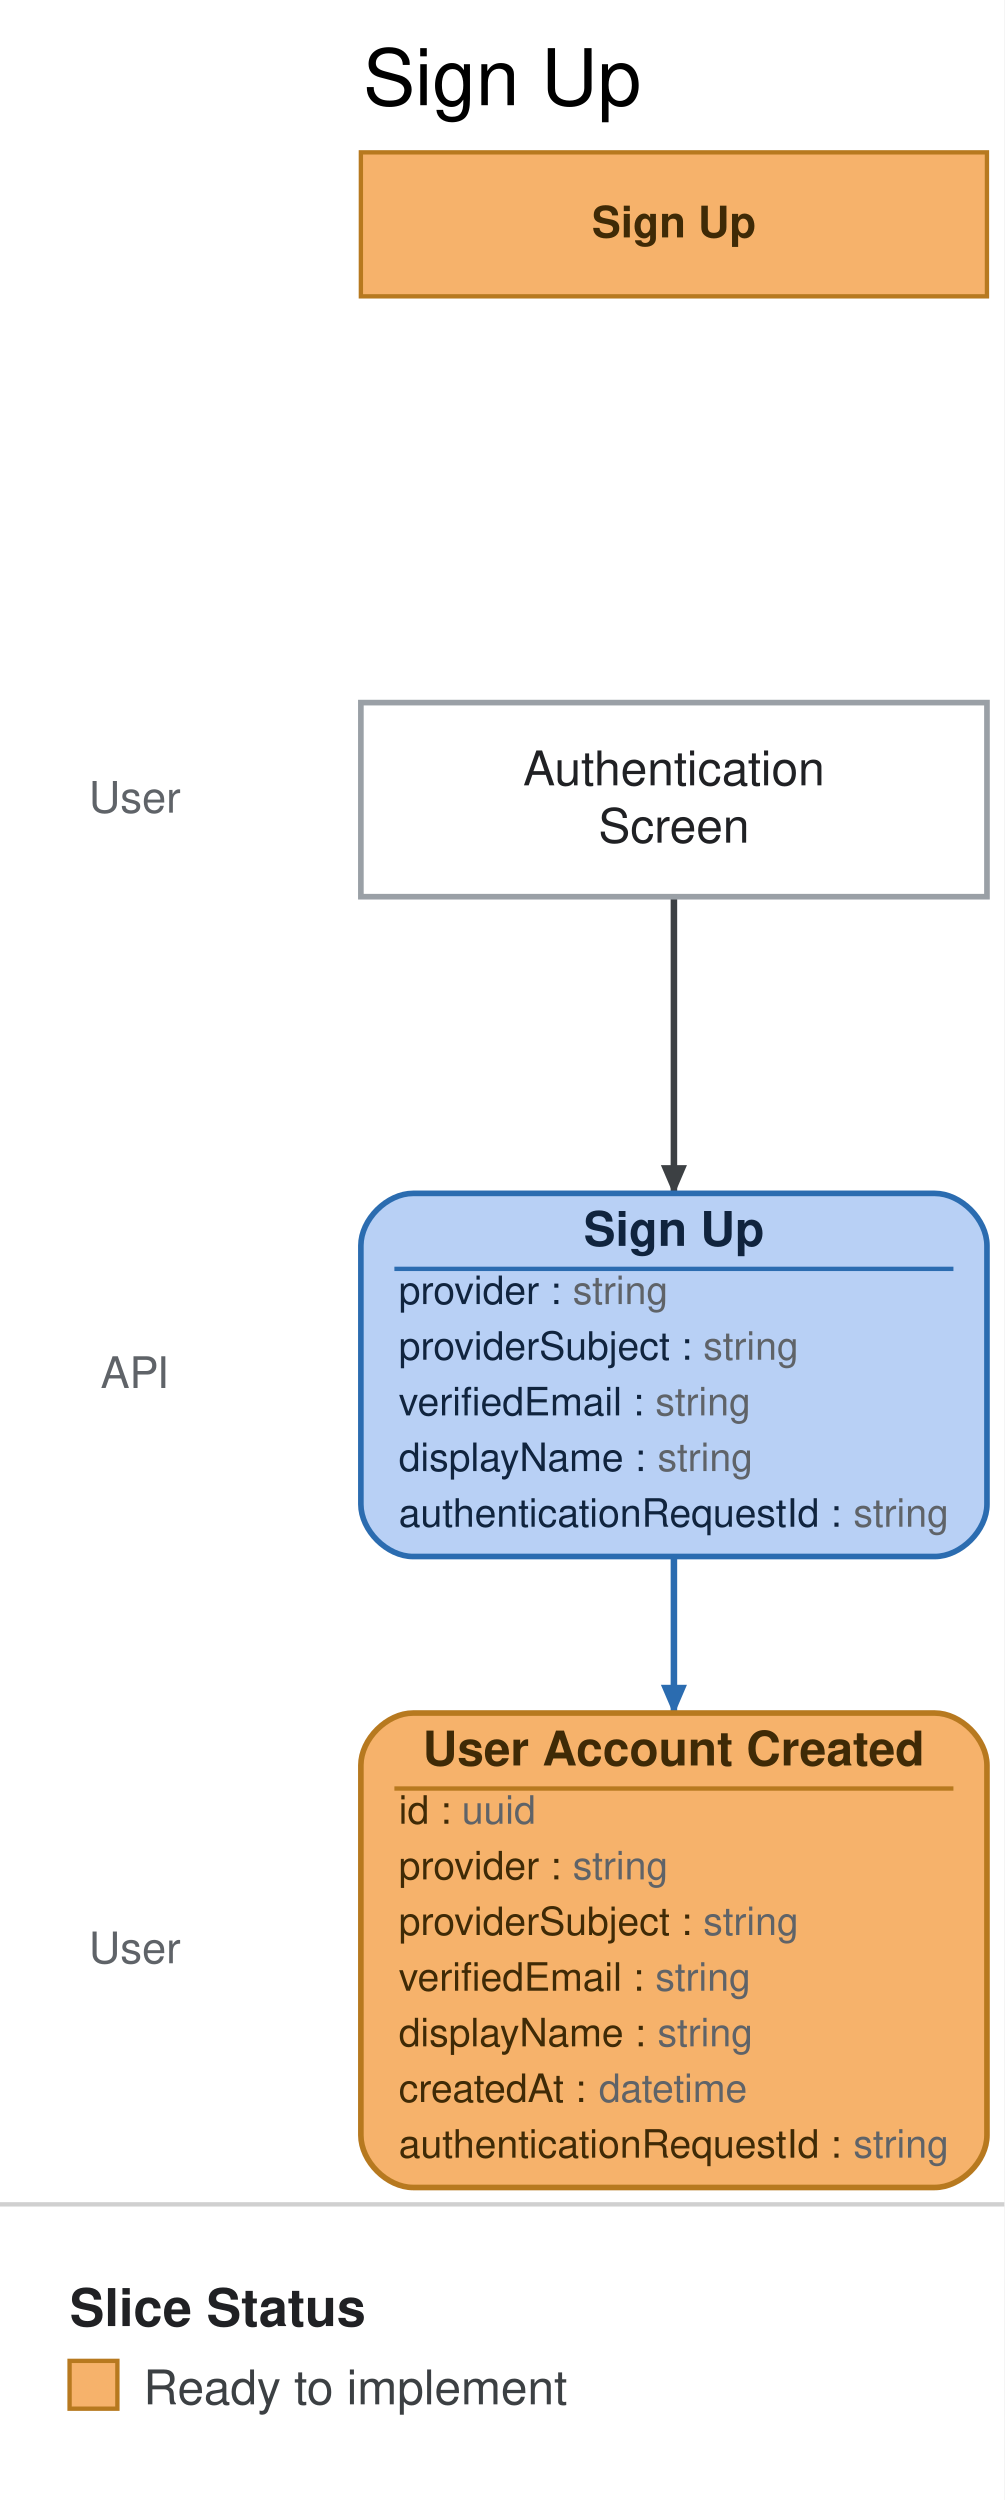
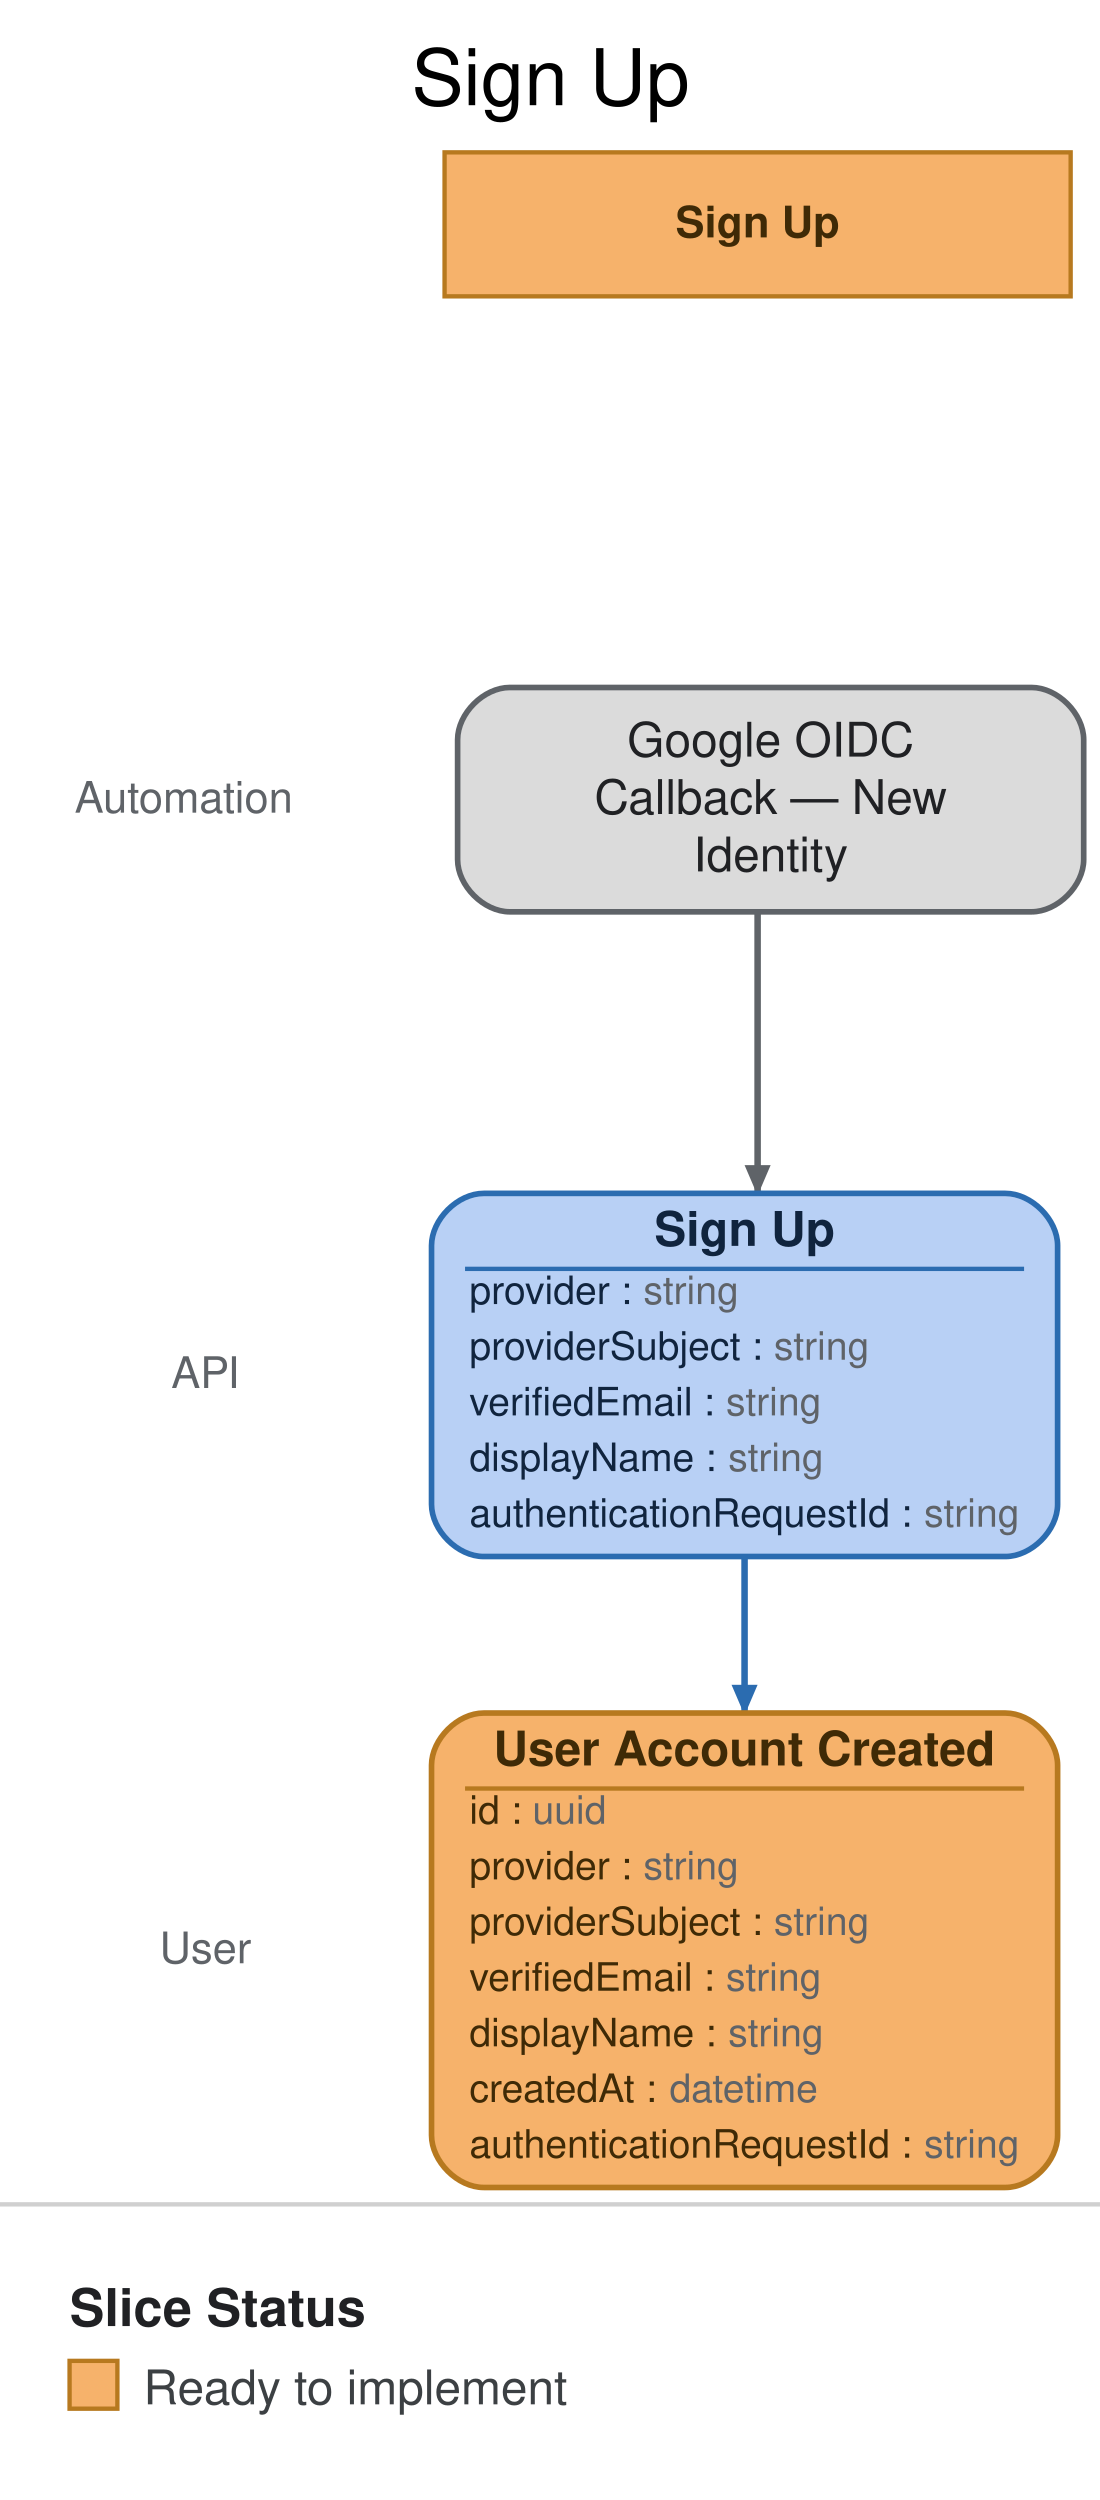
- <svg xmlns="http://www.w3.org/2000/svg" width="231pt" height="575pt" viewBox="0.00 0.00 231.00 575">
+ <svg xmlns="http://www.w3.org/2000/svg" width="253pt" height="575pt" viewBox="0.00 0.00 253.00 575">
  <defs>
-     <marker id="em-arrow-3C4043" markerWidth="9" markerHeight="9" refX="6.5" refY="3" orient="auto" markerUnits="userSpaceOnUse">
-       <path d="M0,0 L7,3 L0,6 Z" fill="#3C4043" />
-     </marker>
    <marker id="em-arrow-2B6CB0" markerWidth="9" markerHeight="9" refX="6.5" refY="3" orient="auto" markerUnits="userSpaceOnUse">
      <path d="M0,0 L7,3 L0,6 Z" fill="#2B6CB0" />
+     </marker>
+     <marker id="em-arrow-5F6368" markerWidth="9" markerHeight="9" refX="6.5" refY="3" orient="auto" markerUnits="userSpaceOnUse">
+       <path d="M0,0 L7,3 L0,6 Z" fill="#5F6368" />
    </marker>
  </defs>
  <style>.em-slice-dim{opacity:.15;transition:opacity .15s ease}</style>
  <g id="graph0" class="graph" transform="scale(1 1) rotate(0) translate(4 503.12)">
-     <polygon fill="white" stroke="none" points="-4,4 -4,-503.12 227,-503.12 227,4 -4,4" />
-     <text xml:space="preserve" text-anchor="middle" x="111.5" y="-478.92" font-family="Helvetica,sans-Serif" font-size="18.00">Sign Up</text>
+     <polygon fill="white" stroke="none" points="-4,4 -4,-503.12 249.25,-503.12 249.25,4 -4,4" />
+     <text xml:space="preserve" text-anchor="middle" x="122.63" y="-478.92" font-family="Helvetica,sans-Serif" font-size="18.00">Sign Up</text>
    <g class="em-edges">
-       <path fill="none" stroke="#3C4043" stroke-width="1.5" d="M151,-296.88 L151,-228.64" marker-end="url(#em-arrow-3C4043)" />
-       <path fill="none" stroke="#2B6CB0" stroke-width="1.5" d="M151,-145.12 L151,-109.12" marker-end="url(#em-arrow-2B6CB0)" />
+       <path fill="none" stroke="#2B6CB0" stroke-width="1.5" d="M167.25,-145.12 L167.25,-109.12" marker-end="url(#em-arrow-2B6CB0)" />
+       <path fill="none" stroke="#5F6368" stroke-width="1.5" d="M170.25,-293.4 L170.25,-228.64" marker-end="url(#em-arrow-5F6368)" />
    </g>
    <g id="node1" class="node">
</g>
    <g id="node2" class="node">
-       <text xml:space="preserve" text-anchor="middle" x="27" y="-316.2" font-family="Helvetica,sans-Serif" font-size="10.00" fill="#5f6368">User</text>
+       <text xml:space="preserve" text-anchor="middle" x="38.25" y="-316.2" font-family="Helvetica,sans-Serif" font-size="10.00" fill="#5f6368">Automation</text>
    </g>
    <g id="node5" class="node">
-       <polygon fill="#F6B26B" stroke="#B7791F" points="223,-468.08 79,-468.08 79,-434.96 223,-434.96 223,-468.08" />
-       <text xml:space="preserve" text-anchor="middle" x="151" y="-448.52" font-family="Helvetica,sans-Serif" font-weight="bold" font-size="10.00" fill="#3F2A06">Sign Up</text>
+       <polygon fill="#F6B26B" stroke="#B7791F" points="242.25,-468.08 98.25,-468.08 98.25,-434.96 242.25,-434.96 242.25,-468.08" />
+       <text xml:space="preserve" text-anchor="middle" x="170.25" y="-448.52" font-family="Helvetica,sans-Serif" font-weight="bold" font-size="10.00" fill="#3F2A06">Sign Up</text>
    </g>
    <g id="node3" class="node">
-       <text xml:space="preserve" text-anchor="middle" x="27" y="-183.88" font-family="Helvetica,sans-Serif" font-size="10.00" fill="#5f6368">API</text>
+       <text xml:space="preserve" text-anchor="middle" x="43.25" y="-183.88" font-family="Helvetica,sans-Serif" font-size="10.00" fill="#5f6368">API</text>
    </g>
    <g data-slice="0" id="node6" class="node">
-       <polygon fill="#ffffff" stroke="#9aa0a6" stroke-width="1.3" points="223,-341.52 79,-341.52 79,-296.88 223,-296.88 223,-341.52" />
-       <text xml:space="preserve" text-anchor="middle" x="151" y="-322.5" font-family="Helvetica,sans-Serif" font-size="11.00" fill="#202124">Authentication</text>
-       <text xml:space="preserve" text-anchor="middle" x="151" y="-309.3" font-family="Helvetica,sans-Serif" font-size="11.00" fill="#202124">Screen</text>
+       <path fill="#dbdbdb" stroke="#5f6368" stroke-width="1.3" d="M233.25,-345C233.25,-345 113.25,-345 113.25,-345 107.25,-345 101.25,-339 101.25,-333 101.25,-333 101.25,-305.4 101.25,-305.4 101.25,-299.4 107.25,-293.4 113.25,-293.4 113.25,-293.4 233.25,-293.4 233.25,-293.4 239.25,-293.4 245.25,-299.4 245.25,-305.4 245.25,-305.4 245.25,-333 245.25,-333 245.25,-339 239.25,-345 233.25,-345" />
+       <text xml:space="preserve" text-anchor="middle" x="173.25" y="-329.1" font-family="Helvetica,sans-Serif" font-size="11.00" fill="#202124">Google OIDC</text>
+       <text xml:space="preserve" text-anchor="middle" x="173.25" y="-315.9" font-family="Helvetica,sans-Serif" font-size="11.00" fill="#202124">Callback — New</text>
+       <text xml:space="preserve" text-anchor="middle" x="173.25" y="-302.7" font-family="Helvetica,sans-Serif" font-size="11.00" fill="#202124">Identity</text>
    </g>
    <g id="node4" class="node">
-       <text xml:space="preserve" text-anchor="middle" x="27" y="-51.56" font-family="Helvetica,sans-Serif" font-size="10.00" fill="#5f6368">User</text>
+       <text xml:space="preserve" text-anchor="middle" x="43.25" y="-51.56" font-family="Helvetica,sans-Serif" font-size="10.00" fill="#5f6368">User</text>
    </g>
    <g data-slice="0" id="node7" class="node">
-       <path fill="#b8d0f5" stroke="#2b6cb0" stroke-width="1.3" d="M211,-228.64C211,-228.64 91,-228.64 91,-228.64 85,-228.64 79,-222.64 79,-216.64 79,-216.64 79,-157.12 79,-157.12 79,-151.12 85,-145.12 91,-145.12 91,-145.12 211,-145.12 211,-145.12 217,-145.12 223,-151.12 223,-157.12 223,-157.12 223,-216.64 223,-216.64 223,-222.64 217,-228.64 211,-228.64" />
-       <polygon fill="#2b6cb0" stroke="#2b6cb0" points="86.71,-211.28 86.71,-211.28 215.29,-211.28 215.29,-211.28 86.71,-211.28" />
-       <text xml:space="preserve" text-anchor="start" x="130.22" y="-216.58" font-family="Helvetica,sans-Serif" font-weight="bold" font-size="11.00" fill="#10243e">Sign Up</text>
-       <text xml:space="preserve" text-anchor="start" x="87.71" y="-203.18" font-family="Helvetica,sans-Serif" font-size="9.00" fill="#10243e">provider : </text>
-       <text xml:space="preserve" text-anchor="start" x="127.73" y="-203.18" font-family="Helvetica,sans-Serif" font-size="9.00" fill="#5f6368">string</text>
-       <text xml:space="preserve" text-anchor="start" x="87.71" y="-190.38" font-family="Helvetica,sans-Serif" font-size="9.00" fill="#10243e">providerSubject : </text>
-       <text xml:space="preserve" text-anchor="start" x="157.75" y="-190.38" font-family="Helvetica,sans-Serif" font-size="9.00" fill="#5f6368">string</text>
-       <text xml:space="preserve" text-anchor="start" x="87.71" y="-177.58" font-family="Helvetica,sans-Serif" font-size="9.00" fill="#10243e">verifiedEmail : </text>
-       <text xml:space="preserve" text-anchor="start" x="146.73" y="-177.58" font-family="Helvetica,sans-Serif" font-size="9.00" fill="#5f6368">string</text>
-       <text xml:space="preserve" text-anchor="start" x="87.71" y="-164.78" font-family="Helvetica,sans-Serif" font-size="9.00" fill="#10243e">displayName : </text>
-       <text xml:space="preserve" text-anchor="start" x="147.23" y="-164.78" font-family="Helvetica,sans-Serif" font-size="9.00" fill="#5f6368">string</text>
-       <text xml:space="preserve" text-anchor="start" x="87.71" y="-151.98" font-family="Helvetica,sans-Serif" font-size="9.00" fill="#10243e">authenticationRequestId : </text>
-       <text xml:space="preserve" text-anchor="start" x="192.28" y="-151.98" font-family="Helvetica,sans-Serif" font-size="9.00" fill="#5f6368">string</text>
+       <path fill="#b8d0f5" stroke="#2b6cb0" stroke-width="1.3" d="M227.25,-228.64C227.25,-228.64 107.25,-228.64 107.25,-228.64 101.25,-228.64 95.25,-222.64 95.25,-216.64 95.25,-216.64 95.25,-157.12 95.25,-157.12 95.25,-151.12 101.25,-145.12 107.25,-145.12 107.25,-145.12 227.25,-145.12 227.25,-145.12 233.25,-145.12 239.25,-151.12 239.25,-157.12 239.25,-157.12 239.25,-216.64 239.25,-216.64 239.25,-222.64 233.25,-228.64 227.25,-228.64" />
+       <polygon fill="#2b6cb0" stroke="#2b6cb0" points="102.96,-211.28 102.96,-211.28 231.54,-211.28 231.54,-211.28 102.96,-211.28" />
+       <text xml:space="preserve" text-anchor="start" x="146.48" y="-216.58" font-family="Helvetica,sans-Serif" font-weight="bold" font-size="11.00" fill="#10243e">Sign Up</text>
+       <text xml:space="preserve" text-anchor="start" x="103.96" y="-203.18" font-family="Helvetica,sans-Serif" font-size="9.00" fill="#10243e">provider : </text>
+       <text xml:space="preserve" text-anchor="start" x="143.98" y="-203.18" font-family="Helvetica,sans-Serif" font-size="9.00" fill="#5f6368">string</text>
+       <text xml:space="preserve" text-anchor="start" x="103.96" y="-190.38" font-family="Helvetica,sans-Serif" font-size="9.00" fill="#10243e">providerSubject : </text>
+       <text xml:space="preserve" text-anchor="start" x="174" y="-190.38" font-family="Helvetica,sans-Serif" font-size="9.00" fill="#5f6368">string</text>
+       <text xml:space="preserve" text-anchor="start" x="103.96" y="-177.58" font-family="Helvetica,sans-Serif" font-size="9.00" fill="#10243e">verifiedEmail : </text>
+       <text xml:space="preserve" text-anchor="start" x="162.98" y="-177.58" font-family="Helvetica,sans-Serif" font-size="9.00" fill="#5f6368">string</text>
+       <text xml:space="preserve" text-anchor="start" x="103.96" y="-164.78" font-family="Helvetica,sans-Serif" font-size="9.00" fill="#10243e">displayName : </text>
+       <text xml:space="preserve" text-anchor="start" x="163.49" y="-164.78" font-family="Helvetica,sans-Serif" font-size="9.00" fill="#5f6368">string</text>
+       <text xml:space="preserve" text-anchor="start" x="103.96" y="-151.98" font-family="Helvetica,sans-Serif" font-size="9.00" fill="#10243e">authenticationRequestId : </text>
+       <text xml:space="preserve" text-anchor="start" x="208.54" y="-151.98" font-family="Helvetica,sans-Serif" font-size="9.00" fill="#5f6368">string</text>
    </g>
    <g data-slice="0" id="node8" class="node">
-       <path fill="#f6b26b" stroke="#b7791f" stroke-width="1.3" d="M211,-109.12C211,-109.12 91,-109.12 91,-109.12 85,-109.12 79,-103.12 79,-97.12 79,-97.12 79,-12 79,-12 79,-6 85,0 91,0 91,0 211,0 211,0 217,0 223,-6 223,-12 223,-12 223,-97.12 223,-97.12 223,-103.12 217,-109.12 211,-109.12" />
-       <polygon fill="#b7791f" stroke="#b7791f" points="86.71,-91.76 86.71,-91.76 215.29,-91.76 215.29,-91.76 86.71,-91.76" />
-       <text xml:space="preserve" text-anchor="start" x="93.23" y="-97.06" font-family="Helvetica,sans-Serif" font-weight="bold" font-size="11.00" fill="#3f2a06">User Account Created</text>
-       <text xml:space="preserve" text-anchor="start" x="87.71" y="-83.66" font-family="Helvetica,sans-Serif" font-size="9.00" fill="#3f2a06">id : </text>
-       <text xml:space="preserve" text-anchor="start" x="102.22" y="-83.66" font-family="Helvetica,sans-Serif" font-size="9.00" fill="#5f6368">uuid</text>
-       <text xml:space="preserve" text-anchor="start" x="87.71" y="-70.86" font-family="Helvetica,sans-Serif" font-size="9.00" fill="#3f2a06">provider : </text>
-       <text xml:space="preserve" text-anchor="start" x="127.73" y="-70.86" font-family="Helvetica,sans-Serif" font-size="9.00" fill="#5f6368">string</text>
-       <text xml:space="preserve" text-anchor="start" x="87.71" y="-58.06" font-family="Helvetica,sans-Serif" font-size="9.00" fill="#3f2a06">providerSubject : </text>
-       <text xml:space="preserve" text-anchor="start" x="157.75" y="-58.06" font-family="Helvetica,sans-Serif" font-size="9.00" fill="#5f6368">string</text>
-       <text xml:space="preserve" text-anchor="start" x="87.71" y="-45.26" font-family="Helvetica,sans-Serif" font-size="9.00" fill="#3f2a06">verifiedEmail : </text>
-       <text xml:space="preserve" text-anchor="start" x="146.73" y="-45.26" font-family="Helvetica,sans-Serif" font-size="9.00" fill="#5f6368">string</text>
-       <text xml:space="preserve" text-anchor="start" x="87.71" y="-32.46" font-family="Helvetica,sans-Serif" font-size="9.00" fill="#3f2a06">displayName : </text>
-       <text xml:space="preserve" text-anchor="start" x="147.23" y="-32.46" font-family="Helvetica,sans-Serif" font-size="9.00" fill="#5f6368">string</text>
-       <text xml:space="preserve" text-anchor="start" x="87.71" y="-19.66" font-family="Helvetica,sans-Serif" font-size="9.00" fill="#3f2a06">createdAt : </text>
-       <text xml:space="preserve" text-anchor="start" x="133.73" y="-19.66" font-family="Helvetica,sans-Serif" font-size="9.00" fill="#5f6368">datetime</text>
-       <text xml:space="preserve" text-anchor="start" x="87.71" y="-6.86" font-family="Helvetica,sans-Serif" font-size="9.00" fill="#3f2a06">authenticationRequestId : </text>
-       <text xml:space="preserve" text-anchor="start" x="192.28" y="-6.86" font-family="Helvetica,sans-Serif" font-size="9.00" fill="#5f6368">string</text>
+       <path fill="#f6b26b" stroke="#b7791f" stroke-width="1.3" d="M227.25,-109.12C227.25,-109.12 107.25,-109.12 107.25,-109.12 101.25,-109.12 95.25,-103.12 95.25,-97.12 95.25,-97.12 95.25,-12 95.25,-12 95.25,-6 101.25,0 107.25,0 107.25,0 227.25,0 227.25,0 233.25,0 239.25,-6 239.25,-12 239.25,-12 239.25,-97.12 239.25,-97.12 239.25,-103.12 233.25,-109.12 227.25,-109.12" />
+       <polygon fill="#b7791f" stroke="#b7791f" points="102.96,-91.76 102.96,-91.76 231.54,-91.76 231.54,-91.76 102.96,-91.76" />
+       <text xml:space="preserve" text-anchor="start" x="109.49" y="-97.06" font-family="Helvetica,sans-Serif" font-weight="bold" font-size="11.00" fill="#3f2a06">User Account Created</text>
+       <text xml:space="preserve" text-anchor="start" x="103.96" y="-83.66" font-family="Helvetica,sans-Serif" font-size="9.00" fill="#3f2a06">id : </text>
+       <text xml:space="preserve" text-anchor="start" x="118.47" y="-83.66" font-family="Helvetica,sans-Serif" font-size="9.00" fill="#5f6368">uuid</text>
+       <text xml:space="preserve" text-anchor="start" x="103.96" y="-70.86" font-family="Helvetica,sans-Serif" font-size="9.00" fill="#3f2a06">provider : </text>
+       <text xml:space="preserve" text-anchor="start" x="143.98" y="-70.86" font-family="Helvetica,sans-Serif" font-size="9.00" fill="#5f6368">string</text>
+       <text xml:space="preserve" text-anchor="start" x="103.96" y="-58.06" font-family="Helvetica,sans-Serif" font-size="9.00" fill="#3f2a06">providerSubject : </text>
+       <text xml:space="preserve" text-anchor="start" x="174" y="-58.06" font-family="Helvetica,sans-Serif" font-size="9.00" fill="#5f6368">string</text>
+       <text xml:space="preserve" text-anchor="start" x="103.96" y="-45.26" font-family="Helvetica,sans-Serif" font-size="9.00" fill="#3f2a06">verifiedEmail : </text>
+       <text xml:space="preserve" text-anchor="start" x="162.98" y="-45.26" font-family="Helvetica,sans-Serif" font-size="9.00" fill="#5f6368">string</text>
+       <text xml:space="preserve" text-anchor="start" x="103.96" y="-32.46" font-family="Helvetica,sans-Serif" font-size="9.00" fill="#3f2a06">displayName : </text>
+       <text xml:space="preserve" text-anchor="start" x="163.49" y="-32.46" font-family="Helvetica,sans-Serif" font-size="9.00" fill="#5f6368">string</text>
+       <text xml:space="preserve" text-anchor="start" x="103.96" y="-19.66" font-family="Helvetica,sans-Serif" font-size="9.00" fill="#3f2a06">createdAt : </text>
+       <text xml:space="preserve" text-anchor="start" x="149.99" y="-19.66" font-family="Helvetica,sans-Serif" font-size="9.00" fill="#5f6368">datetime</text>
+       <text xml:space="preserve" text-anchor="start" x="103.96" y="-6.86" font-family="Helvetica,sans-Serif" font-size="9.00" fill="#3f2a06">authenticationRequestId : </text>
+       <text xml:space="preserve" text-anchor="start" x="208.54" y="-6.86" font-family="Helvetica,sans-Serif" font-size="9.00" fill="#5f6368">string</text>
    </g>
    <g class="em-notes" />
    <g class="em-issues" />
    <g class="em-divergences" />
    <g class="em-loops-to" />
  </g>
  <g class="em-status-legend">
-     <rect x="0" y="507" width="231" height="68" fill="#FFFFFF" />
-     <line x1="0" y1="507" x2="231" y2="507" stroke="#D0D0D0" stroke-width="1" />
+     <rect x="0" y="507" width="253" height="68" fill="#FFFFFF" />
+     <line x1="0" y1="507" x2="253" y2="507" stroke="#D0D0D0" stroke-width="1" />
    <text x="16" y="535" font-family="Helvetica" font-weight="bold" font-size="12" fill="#202124">Slice Status</text>
    <rect x="16" y="543" width="11" height="11" fill="#F6B26B" stroke="#B7791F" />
    <text x="33" y="553" font-family="Helvetica" font-size="11" fill="#3C4043">Ready to implement</text>
  </g>
</svg>
